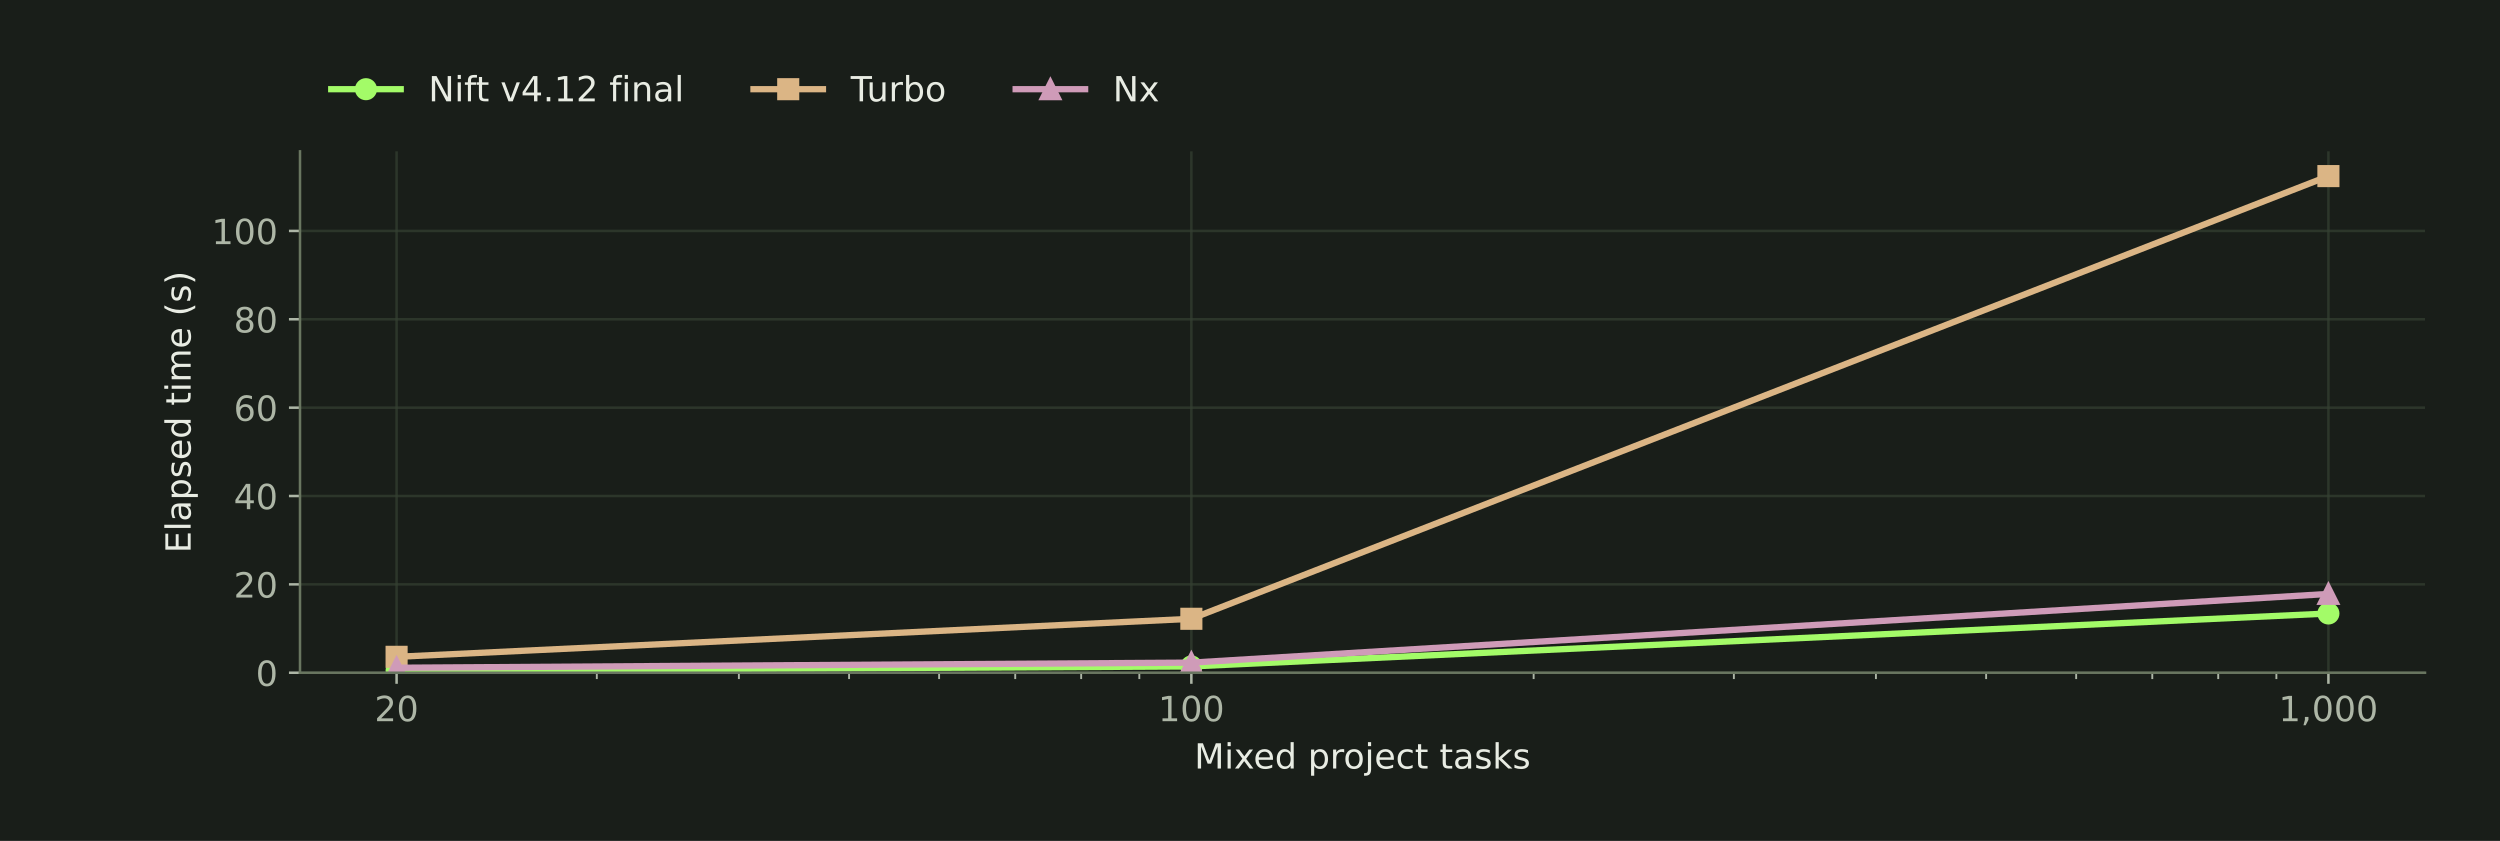
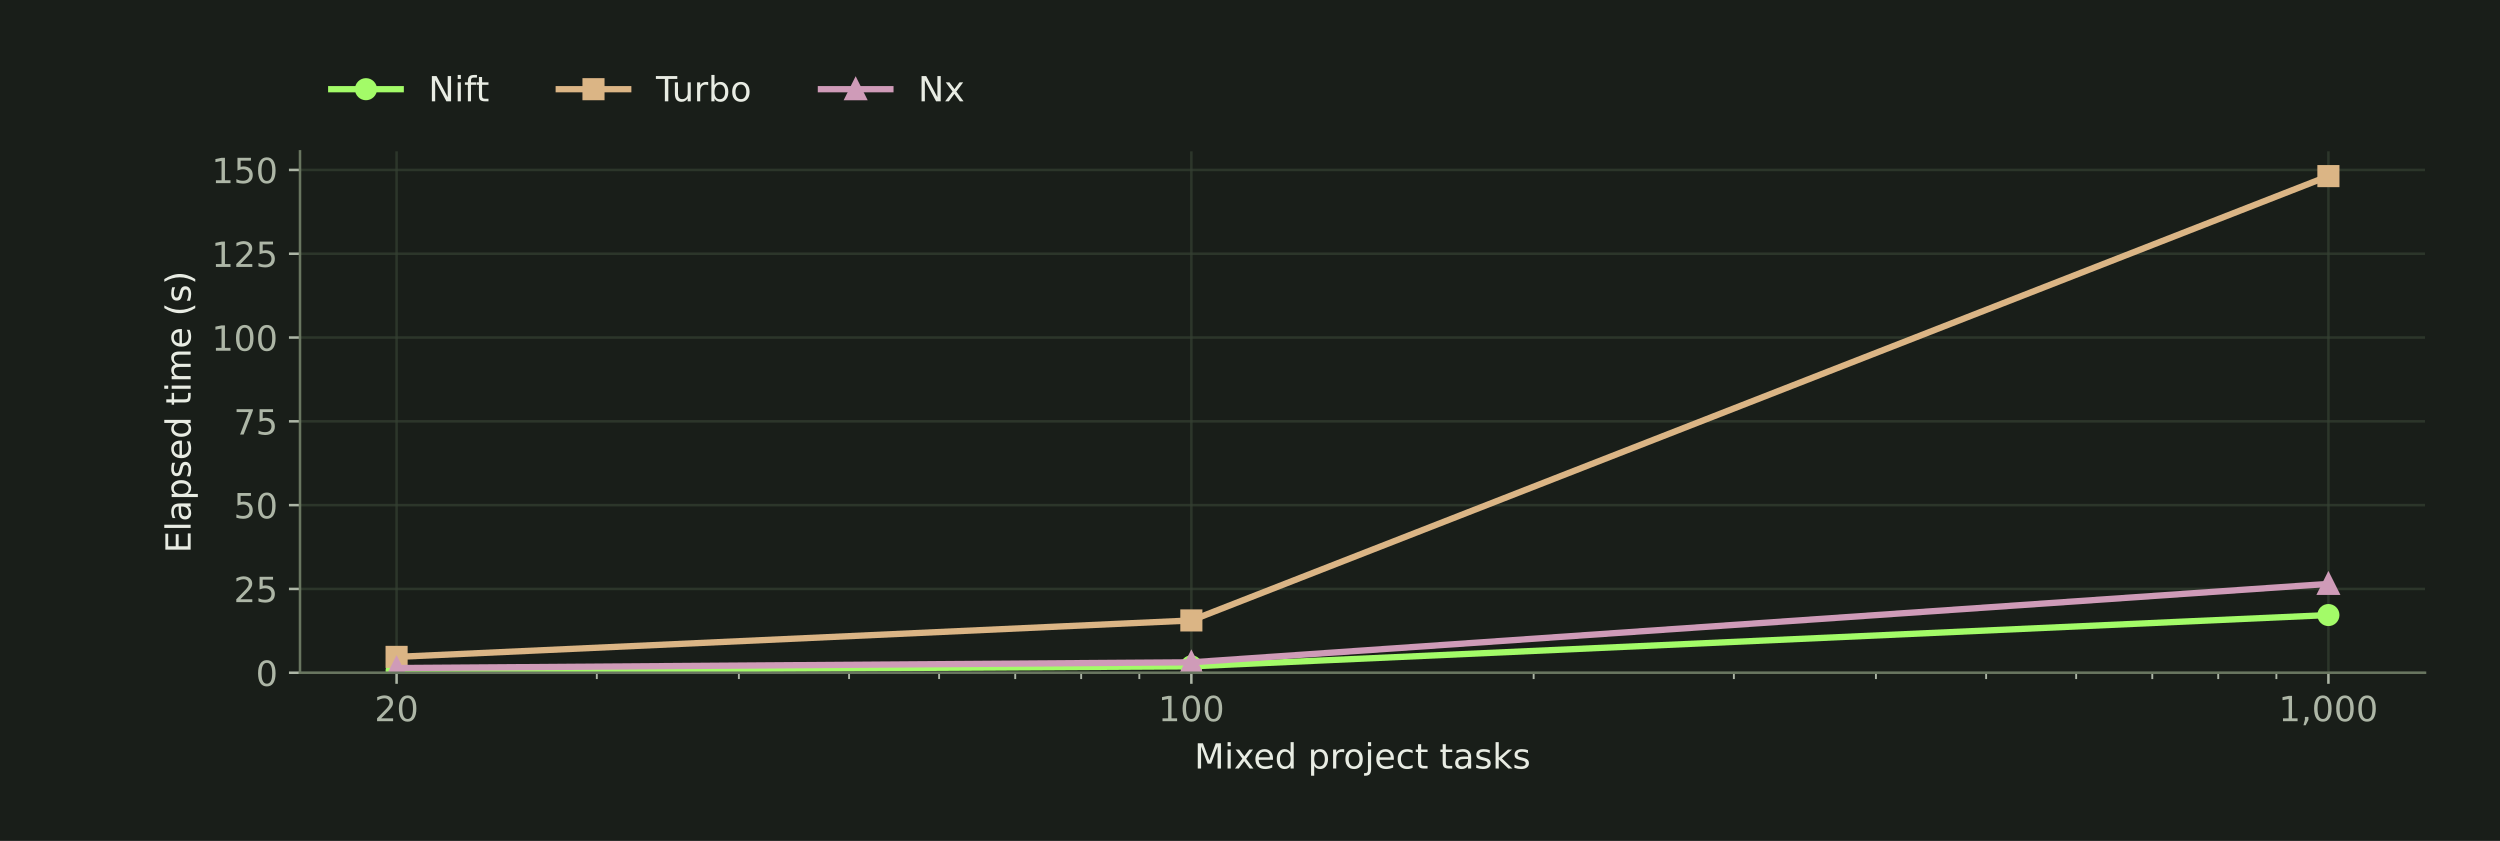
<svg xmlns="http://www.w3.org/2000/svg" xmlns:xlink="http://www.w3.org/1999/xlink" width="792pt" height="266.4pt" viewBox="0 0 792 266.4" version="1.1">
  <defs>
    <style type="text/css">*{stroke-linejoin: round; stroke-linecap: butt}</style>
  </defs>
  <g id="figure_1">
    <g id="patch_1">
      <path d="M 0 266.4 L 792 266.4 L 792 0 L 0 0 z " style="fill: #191e19" />
    </g>
    <g id="axes_1">
      <g id="patch_2">
        <path d="M 95.04 213.12 L 768.24 213.12 L 768.24 47.952 L 95.04 47.952 z " style="fill: #191e19" />
      </g>
      <g id="matplotlib.axis_1">
        <g id="xtick_1">
          <g id="line2d_1">
            <path d="M 125.64 213.12 L 125.64 47.952 " clip-path="url(#pe6b6be5bf1)" style="fill: none; stroke: #354132; stroke-opacity: 0.7; stroke-width: 0.8; stroke-linecap: square" />
          </g>
          <g id="line2d_2">
            <defs>
              <path id="mb59d0f743f" d="M 0 0 L 0 3.5 " style="stroke: #adb6a6; stroke-width: 0.8" />
            </defs>
            <g>
              <use xlink:href="#mb59d0f743f" x="125.64" y="213.12" style="fill: #adb6a6; stroke: #adb6a6; stroke-width: 0.8" />
            </g>
          </g>
          <g id="text_1">
            <text style="font-size: 11px; font-family: 'DejaVu Sans'; text-anchor: middle; fill: #adb6a6" x="125.64" y="228.477" transform="rotate(-0 125.64 228.4774)">20</text>
          </g>
        </g>
        <g id="xtick_2">
          <g id="line2d_3">
            <path d="M 377.422 213.12 L 377.422 47.952 " clip-path="url(#pe6b6be5bf1)" style="fill: none; stroke: #354132; stroke-opacity: 0.7; stroke-width: 0.8; stroke-linecap: square" />
          </g>
          <g id="line2d_4">
            <g>
              <use xlink:href="#mb59d0f743f" x="377.422" y="213.12" style="fill: #adb6a6; stroke: #adb6a6; stroke-width: 0.8" />
            </g>
          </g>
          <g id="text_2">
            <text style="font-size: 11px; font-family: 'DejaVu Sans'; text-anchor: middle; fill: #adb6a6" x="377.422" y="228.477" transform="rotate(-0 377.4218 228.4774)">100</text>
          </g>
        </g>
        <g id="xtick_3">
          <g id="line2d_5">
            <path d="M 737.64 213.12 L 737.64 47.952 " clip-path="url(#pe6b6be5bf1)" style="fill: none; stroke: #354132; stroke-opacity: 0.7; stroke-width: 0.8; stroke-linecap: square" />
          </g>
          <g id="line2d_6">
            <g>
              <use xlink:href="#mb59d0f743f" x="737.64" y="213.12" style="fill: #adb6a6; stroke: #adb6a6; stroke-width: 0.8" />
            </g>
          </g>
          <g id="text_3">
            <text style="font-size: 11px; font-family: 'DejaVu Sans'; text-anchor: middle; fill: #adb6a6" x="737.64" y="228.477" transform="rotate(-0 737.64 228.4774)">1,000</text>
          </g>
        </g>
        <g id="xtick_4">
          <g id="line2d_7">
            <defs>
              <path id="md41d5f1bb8" d="M 0 0 L 0 2 " style="stroke: #adb6a6; stroke-width: 0.6" />
            </defs>
            <g>
              <use xlink:href="#md41d5f1bb8" x="189.071" y="213.12" style="fill: #adb6a6; stroke: #adb6a6; stroke-width: 0.6" />
            </g>
          </g>
        </g>
        <g id="xtick_5">
          <g id="line2d_8">
            <g>
              <use xlink:href="#md41d5f1bb8" x="234.076" y="213.12" style="fill: #adb6a6; stroke: #adb6a6; stroke-width: 0.6" />
            </g>
          </g>
        </g>
        <g id="xtick_6">
          <g id="line2d_9">
            <g>
              <use xlink:href="#md41d5f1bb8" x="268.985" y="213.12" style="fill: #adb6a6; stroke: #adb6a6; stroke-width: 0.6" />
            </g>
          </g>
        </g>
        <g id="xtick_7">
          <g id="line2d_10">
            <g>
              <use xlink:href="#md41d5f1bb8" x="297.508" y="213.12" style="fill: #adb6a6; stroke: #adb6a6; stroke-width: 0.6" />
            </g>
          </g>
        </g>
        <g id="xtick_8">
          <g id="line2d_11">
            <g>
              <use xlink:href="#md41d5f1bb8" x="321.623" y="213.12" style="fill: #adb6a6; stroke: #adb6a6; stroke-width: 0.6" />
            </g>
          </g>
        </g>
        <g id="xtick_9">
          <g id="line2d_12">
            <g>
              <use xlink:href="#md41d5f1bb8" x="342.513" y="213.12" style="fill: #adb6a6; stroke: #adb6a6; stroke-width: 0.6" />
            </g>
          </g>
        </g>
        <g id="xtick_10">
          <g id="line2d_13">
            <g>
              <use xlink:href="#md41d5f1bb8" x="360.939" y="213.12" style="fill: #adb6a6; stroke: #adb6a6; stroke-width: 0.6" />
            </g>
          </g>
        </g>
        <g id="xtick_11">
          <g id="line2d_14">
            <g>
              <use xlink:href="#md41d5f1bb8" x="485.858" y="213.12" style="fill: #adb6a6; stroke: #adb6a6; stroke-width: 0.6" />
            </g>
          </g>
        </g>
        <g id="xtick_12">
          <g id="line2d_15">
            <g>
              <use xlink:href="#md41d5f1bb8" x="549.29" y="213.12" style="fill: #adb6a6; stroke: #adb6a6; stroke-width: 0.6" />
            </g>
          </g>
        </g>
        <g id="xtick_13">
          <g id="line2d_16">
            <g>
              <use xlink:href="#md41d5f1bb8" x="594.295" y="213.12" style="fill: #adb6a6; stroke: #adb6a6; stroke-width: 0.6" />
            </g>
          </g>
        </g>
        <g id="xtick_14">
          <g id="line2d_17">
            <g>
              <use xlink:href="#md41d5f1bb8" x="629.204" y="213.12" style="fill: #adb6a6; stroke: #adb6a6; stroke-width: 0.6" />
            </g>
          </g>
        </g>
        <g id="xtick_15">
          <g id="line2d_18">
            <g>
              <use xlink:href="#md41d5f1bb8" x="657.726" y="213.12" style="fill: #adb6a6; stroke: #adb6a6; stroke-width: 0.6" />
            </g>
          </g>
        </g>
        <g id="xtick_16">
          <g id="line2d_19">
            <g>
              <use xlink:href="#md41d5f1bb8" x="681.841" y="213.12" style="fill: #adb6a6; stroke: #adb6a6; stroke-width: 0.6" />
            </g>
          </g>
        </g>
        <g id="xtick_17">
          <g id="line2d_20">
            <g>
              <use xlink:href="#md41d5f1bb8" x="702.731" y="213.12" style="fill: #adb6a6; stroke: #adb6a6; stroke-width: 0.6" />
            </g>
          </g>
        </g>
        <g id="xtick_18">
          <g id="line2d_21">
            <g>
              <use xlink:href="#md41d5f1bb8" x="721.157" y="213.12" style="fill: #adb6a6; stroke: #adb6a6; stroke-width: 0.6" />
            </g>
          </g>
        </g>
        <g id="text_4">
          <text style="font-size: 11px; font-family: 'DejaVu Sans'; text-anchor: middle; fill: #e8ece3" x="431.64" y="243.478" transform="rotate(-0 431.64 243.4783)">Mixed project tasks</text>
        </g>
      </g>
      <g id="matplotlib.axis_2">
        <g id="ytick_1">
          <g id="line2d_22">
            <path d="M 95.04 213.12 L 768.24 213.12 " clip-path="url(#pe6b6be5bf1)" style="fill: none; stroke: #354132; stroke-opacity: 0.7; stroke-width: 0.8; stroke-linecap: square" />
          </g>
          <g id="line2d_23">
            <defs>
              <path id="ma8dde5b0b7" d="M 0 0 L -3.5 0 " style="stroke: #adb6a6; stroke-width: 0.8" />
            </defs>
            <g>
              <use xlink:href="#ma8dde5b0b7" x="95.04" y="213.12" style="fill: #adb6a6; stroke: #adb6a6; stroke-width: 0.8" />
            </g>
          </g>
          <g id="text_5">
            <text style="font-size: 11px; font-family: 'DejaVu Sans'; text-anchor: end; fill: #adb6a6" x="88.04" y="217.299" transform="rotate(-0 88.04 217.2987)">0</text>
          </g>
        </g>
        <g id="ytick_2">
          <g id="line2d_24">
-             <path d="M 95.04 185.128 L 768.24 185.128 " clip-path="url(#pe6b6be5bf1)" style="fill: none; stroke: #354132; stroke-opacity: 0.7; stroke-width: 0.8; stroke-linecap: square" />
+             <path d="M 95.04 186.573 L 768.24 186.573 " clip-path="url(#pe6b6be5bf1)" style="fill: none; stroke: #354132; stroke-opacity: 0.7; stroke-width: 0.8; stroke-linecap: square" />
          </g>
          <g id="line2d_25">
            <g>
-               <use xlink:href="#ma8dde5b0b7" x="95.04" y="185.128" style="fill: #adb6a6; stroke: #adb6a6; stroke-width: 0.8" />
+               <use xlink:href="#ma8dde5b0b7" x="95.04" y="186.573" style="fill: #adb6a6; stroke: #adb6a6; stroke-width: 0.8" />
            </g>
          </g>
          <g id="text_6">
-             <text style="font-size: 11px; font-family: 'DejaVu Sans'; text-anchor: end; fill: #adb6a6" x="88.04" y="189.306" transform="rotate(-0 88.04 189.3065)">20</text>
+             <text style="font-size: 11px; font-family: 'DejaVu Sans'; text-anchor: end; fill: #adb6a6" x="88.04" y="190.752" transform="rotate(-0 88.04 190.7517)">25</text>
          </g>
        </g>
        <g id="ytick_3">
          <g id="line2d_26">
-             <path d="M 95.04 157.136 L 768.24 157.136 " clip-path="url(#pe6b6be5bf1)" style="fill: none; stroke: #354132; stroke-opacity: 0.7; stroke-width: 0.8; stroke-linecap: square" />
+             <path d="M 95.04 160.026 L 768.24 160.026 " clip-path="url(#pe6b6be5bf1)" style="fill: none; stroke: #354132; stroke-opacity: 0.7; stroke-width: 0.8; stroke-linecap: square" />
          </g>
          <g id="line2d_27">
            <g>
-               <use xlink:href="#ma8dde5b0b7" x="95.04" y="157.136" style="fill: #adb6a6; stroke: #adb6a6; stroke-width: 0.8" />
+               <use xlink:href="#ma8dde5b0b7" x="95.04" y="160.026" style="fill: #adb6a6; stroke: #adb6a6; stroke-width: 0.8" />
            </g>
          </g>
          <g id="text_7">
-             <text style="font-size: 11px; font-family: 'DejaVu Sans'; text-anchor: end; fill: #adb6a6" x="88.04" y="161.314" transform="rotate(-0 88.04 161.3142)">40</text>
+             <text style="font-size: 11px; font-family: 'DejaVu Sans'; text-anchor: end; fill: #adb6a6" x="88.04" y="164.205" transform="rotate(-0 88.04 164.2046)">50</text>
          </g>
        </g>
        <g id="ytick_4">
          <g id="line2d_28">
-             <path d="M 95.04 129.143 L 768.24 129.143 " clip-path="url(#pe6b6be5bf1)" style="fill: none; stroke: #354132; stroke-opacity: 0.7; stroke-width: 0.8; stroke-linecap: square" />
+             <path d="M 95.04 133.479 L 768.24 133.479 " clip-path="url(#pe6b6be5bf1)" style="fill: none; stroke: #354132; stroke-opacity: 0.7; stroke-width: 0.8; stroke-linecap: square" />
          </g>
          <g id="line2d_29">
            <g>
-               <use xlink:href="#ma8dde5b0b7" x="95.04" y="129.143" style="fill: #adb6a6; stroke: #adb6a6; stroke-width: 0.8" />
+               <use xlink:href="#ma8dde5b0b7" x="95.04" y="133.479" style="fill: #adb6a6; stroke: #adb6a6; stroke-width: 0.8" />
            </g>
          </g>
          <g id="text_8">
-             <text style="font-size: 11px; font-family: 'DejaVu Sans'; text-anchor: end; fill: #adb6a6" x="88.04" y="133.322" transform="rotate(-0 88.04 133.322)">60</text>
+             <text style="font-size: 11px; font-family: 'DejaVu Sans'; text-anchor: end; fill: #adb6a6" x="88.04" y="137.658" transform="rotate(-0 88.04 137.6576)">75</text>
          </g>
        </g>
        <g id="ytick_5">
          <g id="line2d_30">
-             <path d="M 95.04 101.151 L 768.24 101.151 " clip-path="url(#pe6b6be5bf1)" style="fill: none; stroke: #354132; stroke-opacity: 0.7; stroke-width: 0.8; stroke-linecap: square" />
+             <path d="M 95.04 106.932 L 768.24 106.932 " clip-path="url(#pe6b6be5bf1)" style="fill: none; stroke: #354132; stroke-opacity: 0.7; stroke-width: 0.8; stroke-linecap: square" />
          </g>
          <g id="line2d_31">
            <g>
-               <use xlink:href="#ma8dde5b0b7" x="95.04" y="101.151" style="fill: #adb6a6; stroke: #adb6a6; stroke-width: 0.8" />
+               <use xlink:href="#ma8dde5b0b7" x="95.04" y="106.932" style="fill: #adb6a6; stroke: #adb6a6; stroke-width: 0.8" />
            </g>
          </g>
          <g id="text_9">
-             <text style="font-size: 11px; font-family: 'DejaVu Sans'; text-anchor: end; fill: #adb6a6" x="88.04" y="105.33" transform="rotate(-0 88.04 105.3297)">80</text>
+             <text style="font-size: 11px; font-family: 'DejaVu Sans'; text-anchor: end; fill: #adb6a6" x="88.04" y="111.111" transform="rotate(-0 88.04 111.1106)">100</text>
          </g>
        </g>
        <g id="ytick_6">
          <g id="line2d_32">
-             <path d="M 95.04 73.159 L 768.24 73.159 " clip-path="url(#pe6b6be5bf1)" style="fill: none; stroke: #354132; stroke-opacity: 0.7; stroke-width: 0.8; stroke-linecap: square" />
+             <path d="M 95.04 80.385 L 768.24 80.385 " clip-path="url(#pe6b6be5bf1)" style="fill: none; stroke: #354132; stroke-opacity: 0.7; stroke-width: 0.8; stroke-linecap: square" />
          </g>
          <g id="line2d_33">
            <g>
-               <use xlink:href="#ma8dde5b0b7" x="95.04" y="73.159" style="fill: #adb6a6; stroke: #adb6a6; stroke-width: 0.8" />
+               <use xlink:href="#ma8dde5b0b7" x="95.04" y="80.385" style="fill: #adb6a6; stroke: #adb6a6; stroke-width: 0.8" />
            </g>
          </g>
          <g id="text_10">
-             <text style="font-size: 11px; font-family: 'DejaVu Sans'; text-anchor: end; fill: #adb6a6" x="88.04" y="77.337" transform="rotate(-0 88.04 77.33747)">100</text>
-           </g>
-         </g>
-         <g id="text_11">
+             <text style="font-size: 11px; font-family: 'DejaVu Sans'; text-anchor: end; fill: #adb6a6" x="88.04" y="84.564" transform="rotate(-0 88.04 84.56353)">125</text>
+           </g>
+         </g>
+         <g id="ytick_7">
+           <g id="line2d_34">
+             <path d="M 95.04 53.838 L 768.24 53.838 " clip-path="url(#pe6b6be5bf1)" style="fill: none; stroke: #354132; stroke-opacity: 0.7; stroke-width: 0.8; stroke-linecap: square" />
+           </g>
+           <g id="line2d_35">
+             <g>
+               <use xlink:href="#ma8dde5b0b7" x="95.04" y="53.838" style="fill: #adb6a6; stroke: #adb6a6; stroke-width: 0.8" />
+             </g>
+           </g>
+           <g id="text_11">
+             <text style="font-size: 11px; font-family: 'DejaVu Sans'; text-anchor: end; fill: #adb6a6" x="88.04" y="58.016" transform="rotate(-0 88.04 58.0165)">150</text>
+           </g>
+         </g>
+         <g id="text_12">
          <text style="font-size: 11px; font-family: 'DejaVu Sans'; text-anchor: middle; fill: #e8ece3" x="60.401" y="130.536" transform="rotate(-90 60.40117 130.536)">Elapsed time (s)</text>
        </g>
      </g>
-       <g id="line2d_34">
-         <path d="M 125.64 212.47 L 377.422 211.125 L 737.64 194.351 " clip-path="url(#pe6b6be5bf1)" style="fill: none; stroke: #a3fb68; stroke-width: 2; stroke-linecap: square" />
+       <g id="line2d_36">
+         <path d="M 125.64 212.521 L 377.422 211.094 L 737.64 194.848 " clip-path="url(#pe6b6be5bf1)" style="fill: none; stroke: #a3fb68; stroke-width: 2; stroke-linecap: square" />
        <defs>
          <path id="m476e483576" d="M 0 3 C 0.796 3 1.559 2.684 2.121 2.121 C 2.684 1.559 3 0.796 3 0 C 3 -0.796 2.684 -1.559 2.121 -2.121 C 1.559 -2.684 0.796 -3 0 -3 C -0.796 -3 -1.559 -2.684 -2.121 -2.121 C -2.684 -1.559 -3 -0.796 -3 0 C -3 0.796 -2.684 1.559 -2.121 2.121 C -1.559 2.684 -0.796 3 0 3 z " style="stroke: #a3fb68" />
        </defs>
        <g clip-path="url(#pe6b6be5bf1)">
-           <use xlink:href="#m476e483576" x="125.64" y="212.47" style="fill: #a3fb68; stroke: #a3fb68" />
-           <use xlink:href="#m476e483576" x="377.422" y="211.125" style="fill: #a3fb68; stroke: #a3fb68" />
-           <use xlink:href="#m476e483576" x="737.64" y="194.351" style="fill: #a3fb68; stroke: #a3fb68" />
-         </g>
-       </g>
-       <g id="line2d_35">
-         <path d="M 125.64 208.08 L 377.422 196.032 L 737.64 55.786 " clip-path="url(#pe6b6be5bf1)" style="fill: none; stroke: #dbb585; stroke-width: 2; stroke-linecap: square" />
+           <use xlink:href="#m476e483576" x="125.64" y="212.521" style="fill: #a3fb68; stroke: #a3fb68" />
+           <use xlink:href="#m476e483576" x="377.422" y="211.094" style="fill: #a3fb68; stroke: #a3fb68" />
+           <use xlink:href="#m476e483576" x="737.64" y="194.848" style="fill: #a3fb68; stroke: #a3fb68" />
+         </g>
+       </g>
+       <g id="line2d_37">
+         <path d="M 125.64 208.102 L 377.422 196.554 L 737.64 55.789 " clip-path="url(#pe6b6be5bf1)" style="fill: none; stroke: #dbb585; stroke-width: 2; stroke-linecap: square" />
        <defs>
          <path id="mcf83442291" d="M -3 3 L 3 3 L 3 -3 L -3 -3 z " style="stroke: #dbb585; stroke-linejoin: miter" />
        </defs>
        <g clip-path="url(#pe6b6be5bf1)">
-           <use xlink:href="#mcf83442291" x="125.64" y="208.08" style="fill: #dbb585; stroke: #dbb585; stroke-linejoin: miter" />
-           <use xlink:href="#mcf83442291" x="377.422" y="196.032" style="fill: #dbb585; stroke: #dbb585; stroke-linejoin: miter" />
-           <use xlink:href="#mcf83442291" x="737.64" y="55.786" style="fill: #dbb585; stroke: #dbb585; stroke-linejoin: miter" />
-         </g>
-       </g>
-       <g id="line2d_36">
-         <path d="M 125.64 211.545 L 377.422 209.919 L 737.64 188.153 " clip-path="url(#pe6b6be5bf1)" style="fill: none; stroke: #cf9bb8; stroke-width: 2; stroke-linecap: square" />
+           <use xlink:href="#mcf83442291" x="125.64" y="208.102" style="fill: #dbb585; stroke: #dbb585; stroke-linejoin: miter" />
+           <use xlink:href="#mcf83442291" x="377.422" y="196.554" style="fill: #dbb585; stroke: #dbb585; stroke-linejoin: miter" />
+           <use xlink:href="#mcf83442291" x="737.64" y="55.789" style="fill: #dbb585; stroke: #dbb585; stroke-linejoin: miter" />
+         </g>
+       </g>
+       <g id="line2d_38">
+         <path d="M 125.64 211.638 L 377.422 209.822 L 737.64 184.967 " clip-path="url(#pe6b6be5bf1)" style="fill: none; stroke: #cf9bb8; stroke-width: 2; stroke-linecap: square" />
        <defs>
          <path id="mc515a019c6" d="M 0 -3 L -3 3 L 3 3 z " style="stroke: #cf9bb8; stroke-linejoin: miter" />
        </defs>
        <g clip-path="url(#pe6b6be5bf1)">
-           <use xlink:href="#mc515a019c6" x="125.64" y="211.545" style="fill: #cf9bb8; stroke: #cf9bb8; stroke-linejoin: miter" />
-           <use xlink:href="#mc515a019c6" x="377.422" y="209.919" style="fill: #cf9bb8; stroke: #cf9bb8; stroke-linejoin: miter" />
-           <use xlink:href="#mc515a019c6" x="737.64" y="188.153" style="fill: #cf9bb8; stroke: #cf9bb8; stroke-linejoin: miter" />
+           <use xlink:href="#mc515a019c6" x="125.64" y="211.638" style="fill: #cf9bb8; stroke: #cf9bb8; stroke-linejoin: miter" />
+           <use xlink:href="#mc515a019c6" x="377.422" y="209.822" style="fill: #cf9bb8; stroke: #cf9bb8; stroke-linejoin: miter" />
+           <use xlink:href="#mc515a019c6" x="737.64" y="184.967" style="fill: #cf9bb8; stroke: #cf9bb8; stroke-linejoin: miter" />
        </g>
      </g>
      <g id="patch_3">
        <path d="M 95.04 213.12 L 95.04 47.952 " style="fill: none; stroke: #697660; stroke-width: 0.8; stroke-linejoin: miter; stroke-linecap: square" />
      </g>
      <g id="patch_4">
        <path d="M 95.04 213.12 L 768.24 213.12 " style="fill: none; stroke: #697660; stroke-width: 0.8; stroke-linejoin: miter; stroke-linecap: square" />
      </g>
      <g id="legend_1">
-         <g id="line2d_37">
+         <g id="line2d_39">
          <path d="M 104.94 28.256 L 115.94 28.256 L 126.94 28.256 " style="fill: none; stroke: #a3fb68; stroke-width: 2; stroke-linecap: square" />
          <g>
            <use xlink:href="#m476e483576" x="115.94" y="28.256" style="fill: #a3fb68; stroke: #a3fb68" />
          </g>
        </g>
-         <g id="text_12">
-           <text style="font-size: 11px; font-family: 'DejaVu Sans'; text-anchor: start; fill: #e8ece3" x="135.74" y="32.106" transform="rotate(-0 135.74 32.10606)">Nift v4.12 final</text>
-         </g>
-         <g id="line2d_38">
-           <path d="M 238.709 28.256 L 249.709 28.256 L 260.709 28.256 " style="fill: none; stroke: #dbb585; stroke-width: 2; stroke-linecap: square" />
+         <g id="text_13">
+           <text style="font-size: 11px; font-family: 'DejaVu Sans'; text-anchor: start; fill: #e8ece3" x="135.74" y="32.106" transform="rotate(-0 135.74 32.10606)">Nift</text>
+         </g>
+         <g id="line2d_40">
+           <path d="M 177.018 28.256 L 188.018 28.256 L 199.018 28.256 " style="fill: none; stroke: #dbb585; stroke-width: 2; stroke-linecap: square" />
          <g>
-             <use xlink:href="#mcf83442291" x="249.709" y="28.256" style="fill: #dbb585; stroke: #dbb585; stroke-linejoin: miter" />
-           </g>
-         </g>
-         <g id="text_13">
-           <text style="font-size: 11px; font-family: 'DejaVu Sans'; text-anchor: start; fill: #e8ece3" x="269.509" y="32.106" transform="rotate(-0 269.5086 32.10606)">Turbo</text>
-         </g>
-         <g id="line2d_39">
-           <path d="M 321.764 28.256 L 332.764 28.256 L 343.764 28.256 " style="fill: none; stroke: #cf9bb8; stroke-width: 2; stroke-linecap: square" />
+             <use xlink:href="#mcf83442291" x="188.018" y="28.256" style="fill: #dbb585; stroke: #dbb585; stroke-linejoin: miter" />
+           </g>
+         </g>
+         <g id="text_14">
+           <text style="font-size: 11px; font-family: 'DejaVu Sans'; text-anchor: start; fill: #e8ece3" x="207.817" y="32.106" transform="rotate(-0 207.8175 32.10606)">Turbo</text>
+         </g>
+         <g id="line2d_41">
+           <path d="M 260.073 28.256 L 271.073 28.256 L 282.073 28.256 " style="fill: none; stroke: #cf9bb8; stroke-width: 2; stroke-linecap: square" />
          <g>
-             <use xlink:href="#mc515a019c6" x="332.764" y="28.256" style="fill: #cf9bb8; stroke: #cf9bb8; stroke-linejoin: miter" />
-           </g>
-         </g>
-         <g id="text_14">
-           <text style="font-size: 11px; font-family: 'DejaVu Sans'; text-anchor: start; fill: #e8ece3" x="352.564" y="32.106" transform="rotate(-0 352.5638 32.10606)">Nx</text>
+             <use xlink:href="#mc515a019c6" x="271.073" y="28.256" style="fill: #cf9bb8; stroke: #cf9bb8; stroke-linejoin: miter" />
+           </g>
+         </g>
+         <g id="text_15">
+           <text style="font-size: 11px; font-family: 'DejaVu Sans'; text-anchor: start; fill: #e8ece3" x="290.873" y="32.106" transform="rotate(-0 290.8727 32.10606)">Nx</text>
        </g>
      </g>
    </g>
  </g>
  <defs>
    <clipPath id="pe6b6be5bf1">
      <rect x="95.04" y="47.952" width="673.2" height="165.168" />
    </clipPath>
  </defs>
</svg>
